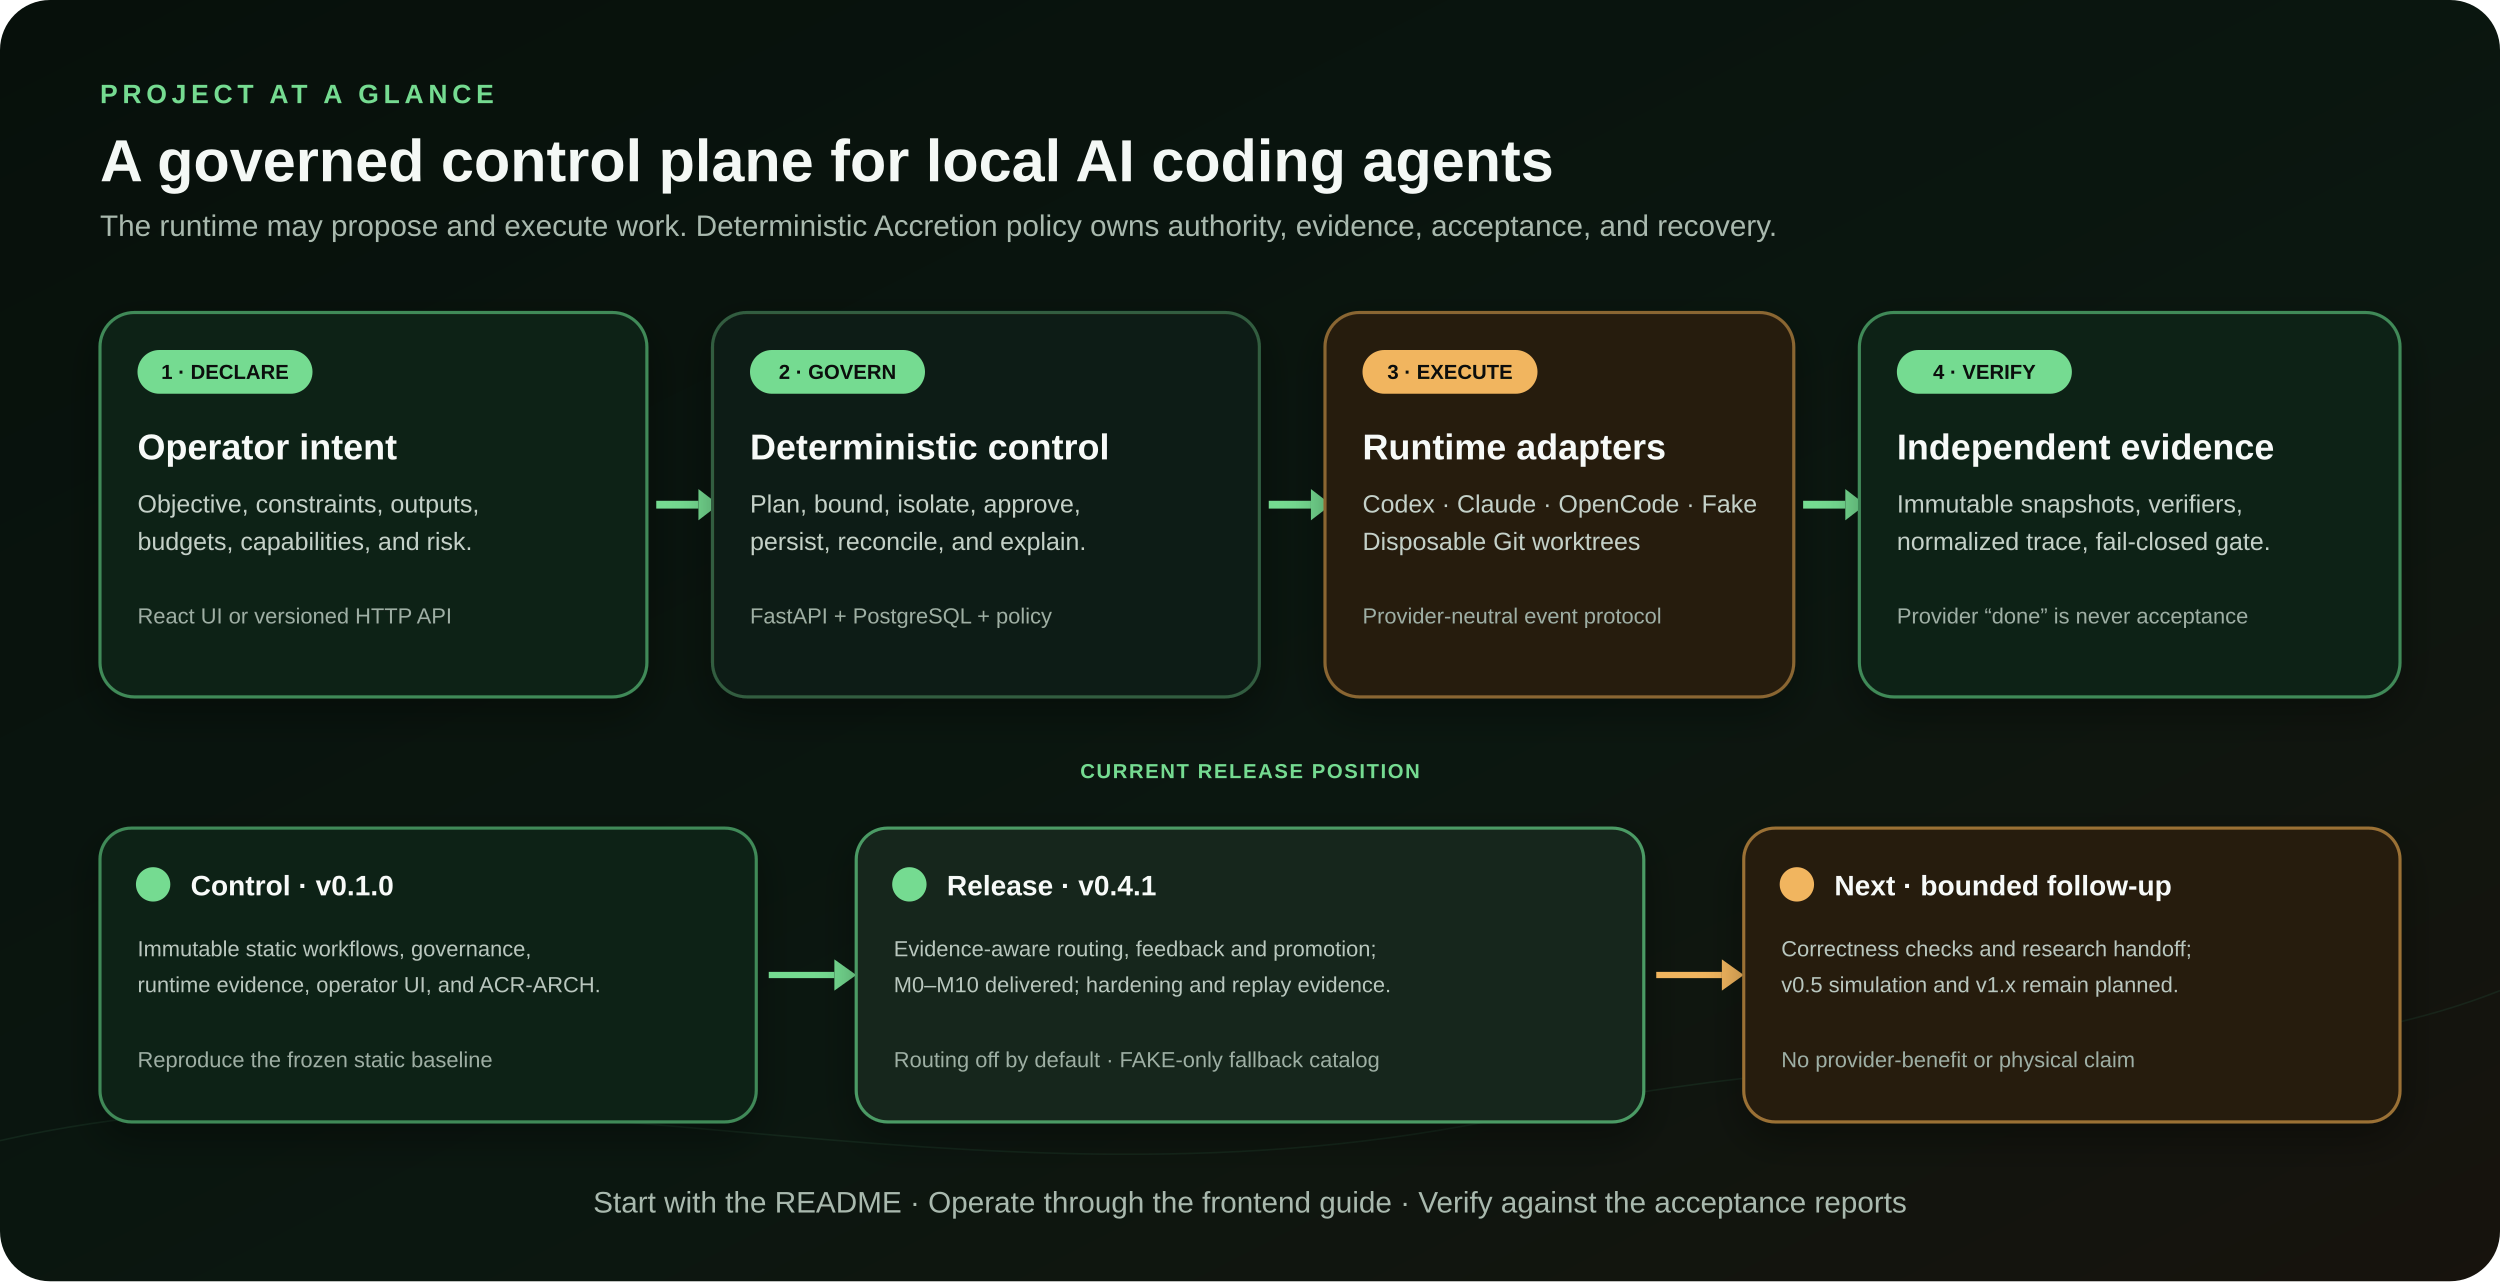
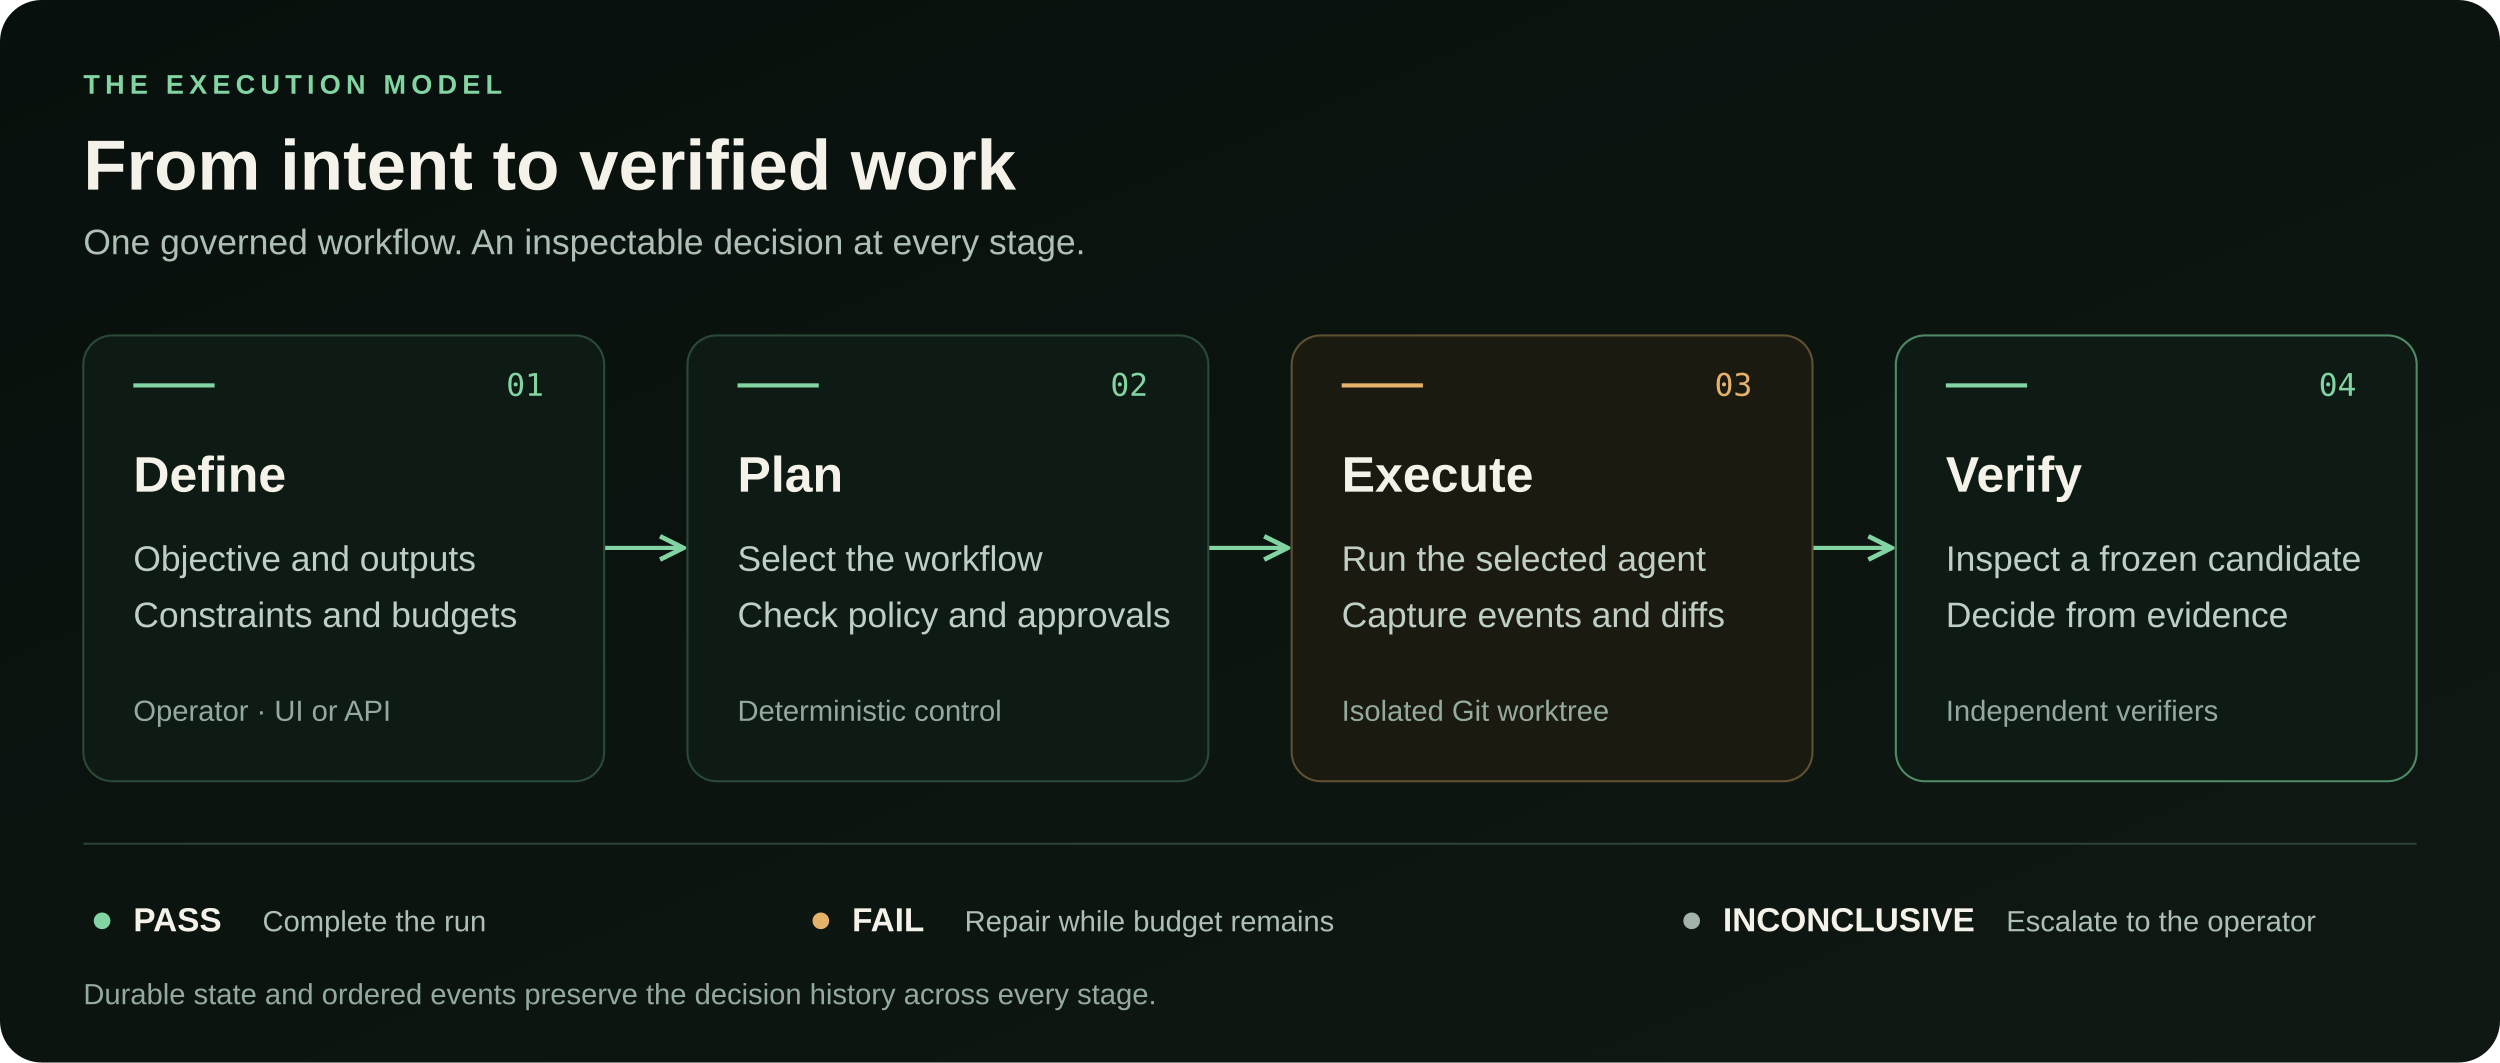
- <svg xmlns="http://www.w3.org/2000/svg" width="1600" height="820" viewBox="0 0 1600 820" role="img" aria-labelledby="title description">
+ <svg xmlns="http://www.w3.org/2000/svg" width="1200" height="510" viewBox="0 0 1200 510" role="img" aria-labelledby="title description">
  <defs>
-     <linearGradient id="bg" x1="0" y1="0" x2="1" y2="1">
-       <stop stop-color="#07100b" />
-       <stop offset=".58" stop-color="#0b1710" />
-       <stop offset="1" stop-color="#17130d" />
+     <linearGradient id="background" x2="1" y2="1">
+       <stop stop-color="#07100c" />
+       <stop offset="1" stop-color="#101813" />
    </linearGradient>
-     <linearGradient id="greenCard" x1="0" y1="0" x2="1" y2="1">
-       <stop stop-color="#153522" />
-       <stop offset="1" stop-color="#0d2116" />
-     </linearGradient>
-     <linearGradient id="amberCard" x1="0" y1="0" x2="1" y2="1">
-       <stop stop-color="#352713" />
-       <stop offset="1" stop-color="#20180e" />
-     </linearGradient>
-     <filter id="shadow" x="-20%" y="-20%" width="140%" height="150%">
-       <feDropShadow dx="0" dy="10" stdDeviation="13" flood-color="#000" flood-opacity=".34" />
-     </filter>
-     <marker id="arrow" viewBox="0 0 10 10" refX="9" refY="5" markerWidth="8" markerHeight="8" orient="auto">
-       <path d="M0 0 10 5 0 10Z" fill="#75db91" />
+     <marker id="arrow" viewBox="0 0 10 10" refX="9" refY="5" markerWidth="7" markerHeight="7" orient="auto">
+       <path d="M1 1 9 5 1 9" fill="none" stroke="#83d4a3" stroke-width="1.6" />
    </marker>
    <style>
-       text{font-family:Arial,Helvetica,sans-serif}.eyebrow{fill:#75db91;font-size:17px;font-weight:700;letter-spacing:3px}.heading{fill:#f4f8f5;font-size:38px;font-weight:700}.subtitle{fill:#a9b9ae;font-size:19px}.card-title{fill:#f7faf8;font-size:23px;font-weight:700}.copy{fill:#c4d1c8;font-size:16px}.small{fill:#9eafa4;font-size:14px}.pill{fill:#07100b;font-size:13px;font-weight:800;text-anchor:middle;dominant-baseline:central}.stage{fill:#f4f8f5;font-size:18px;font-weight:700;text-anchor:middle}.stage-copy{fill:#afbeb5;font-size:14px;text-anchor:middle}.status-title{fill:#f7faf8;font-size:18px;font-weight:700}.status-copy{fill:#b9c7be;font-size:14px}.flow-label{fill:#75db91;font-size:13px;font-weight:700;letter-spacing:1px;text-anchor:middle}
+       text{font-family:Arial,Helvetica,sans-serif}.eyebrow{font-size:13px;font-weight:700;letter-spacing:2.5px;fill:#83d4a3}.heading{font-size:34px;font-weight:700;fill:#f5f2e9}.intro{font-size:17px;fill:#aec0b5}.number{font-size:15px;fill:#83d4a3;font-family:monospace}.label{font-size:24px;font-weight:700;fill:#f5f2e9}.body{font-size:17px;fill:#c0cfc6}.detail{font-size:14px;fill:#94aa9c}.outcome{font-size:16px;font-weight:700;fill:#f5f2e9}.hint{font-size:14px;fill:#aec0b5}
    </style>
  </defs>
-   <rect width="1600" height="820" rx="32" fill="url(#bg)" />
-   <path d="M0 730C310 660 620 790 970 714c278-60 462-14 630-80" fill="none" stroke="#1d3a29" opacity=".45" />
-   <text x="64" y="66" class="eyebrow">PROJECT AT A GLANCE</text>
-   <text x="64" y="116" class="heading">A governed control plane for local AI coding agents</text>
-   <text x="64" y="151" class="subtitle">The runtime may propose and execute work. Deterministic Accretion policy owns authority, evidence, acceptance, and recovery.</text>
-   <g filter="url(#shadow)">
-     <rect x="64" y="200" width="350" height="246" rx="22" fill="#102218" stroke="#3f8a58" stroke-width="2" />
-     <rect x="88" y="224" width="112" height="28" rx="14" fill="#75db91" />
-     <text x="144" y="238" class="pill">1 · DECLARE</text>
-     <text x="88" y="294" class="card-title">Operator intent</text>
-     <text x="88" y="328" class="copy">Objective, constraints, outputs,</text>
-     <text x="88" y="352" class="copy">budgets, capabilities, and risk.</text>
-     <text x="88" y="399" class="small">React UI or versioned HTTP API</text>
+   <rect width="1200" height="510" rx="20" fill="url(#background)" />
+   <text x="40" y="45" class="eyebrow">THE EXECUTION MODEL</text>
+   <text x="40" y="91" class="heading">From intent to verified work</text>
+   <text x="40" y="122" class="intro">One governed workflow. An inspectable decision at every stage.</text>
+   <g fill="none" stroke="#83d4a3" stroke-width="2" marker-end="url(#arrow)">
+     <path d="M290 263H328" />
+     <path d="M580 263H618" />
+     <path d="M870 263H908" />
  </g>
-   <path d="M420 323H447" stroke="#75db91" stroke-width="5" />
-   <path d="M447 313L460 323 447 333Z" fill="#75db91" />
-   <g filter="url(#shadow)">
-     <rect x="456" y="200" width="350" height="246" rx="22" fill="#101d15" stroke="#315d40" stroke-width="2" />
-     <rect x="480" y="224" width="112" height="28" rx="14" fill="#75db91" />
-     <text x="536" y="238" class="pill">2 · GOVERN</text>
-     <text x="480" y="294" class="card-title">Deterministic control</text>
-     <text x="480" y="328" class="copy">Plan, bound, isolate, approve,</text>
-     <text x="480" y="352" class="copy">persist, reconcile, and explain.</text>
-     <text x="480" y="399" class="small">FastAPI + PostgreSQL + policy</text>
+   <g>
+     <rect x="40" y="161" width="250" height="214" rx="14" fill="#0e1b14" stroke="#2b4937" />
+     <path d="M64 185H103" stroke="#83d4a3" stroke-width="2" />
+     <text x="243" y="190" class="number">01</text>
+     <text x="64" y="236" class="label">Define</text>
+     <text x="64" y="274" class="body">Objective and outputs</text>
+     <text x="64" y="301" class="body">Constraints and budgets</text>
+     <text x="64" y="346" class="detail">Operator · UI or API</text>
  </g>
-   <path d="M812 323H839" stroke="#75db91" stroke-width="5" />
-   <path d="M839 313L852 323 839 333Z" fill="#75db91" />
-   <g filter="url(#shadow)">
-     <rect x="848" y="200" width="300" height="246" rx="22" fill="#261c10" stroke="#8a6631" stroke-width="2" />
-     <rect x="872" y="224" width="112" height="28" rx="14" fill="#f1b55e" />
-     <text x="928" y="238" class="pill">3 · EXECUTE</text>
-     <text x="872" y="294" class="card-title">Runtime adapters</text>
-     <text x="872" y="328" class="copy">Codex · Claude · OpenCode · Fake</text>
-     <text x="872" y="352" class="copy">Disposable Git worktrees</text>
-     <text x="872" y="399" class="small">Provider-neutral event protocol</text>
+   <g>
+     <rect x="330" y="161" width="250" height="214" rx="14" fill="#0e1b14" stroke="#2b4937" />
+     <path d="M354 185H393" stroke="#83d4a3" stroke-width="2" />
+     <text x="533" y="190" class="number">02</text>
+     <text x="354" y="236" class="label">Plan</text>
+     <text x="354" y="274" class="body">Select the workflow</text>
+     <text x="354" y="301" class="body">Check policy and approvals</text>
+     <text x="354" y="346" class="detail">Deterministic control</text>
  </g>
-   <path d="M1154 323H1181" stroke="#75db91" stroke-width="5" />
-   <path d="M1181 313L1194 323 1181 333Z" fill="#75db91" />
-   <g filter="url(#shadow)">
-     <rect x="1190" y="200" width="346" height="246" rx="22" fill="#102218" stroke="#3f8a58" stroke-width="2" />
-     <rect x="1214" y="224" width="112" height="28" rx="14" fill="#75db91" />
-     <text x="1270" y="238" class="pill">4 · VERIFY</text>
-     <text x="1214" y="294" class="card-title">Independent evidence</text>
-     <text x="1214" y="328" class="copy">Immutable snapshots, verifiers,</text>
-     <text x="1214" y="352" class="copy">normalized trace, fail-closed gate.</text>
-     <text x="1214" y="399" class="small">Provider “done” is never acceptance</text>
+   <g>
+     <rect x="620" y="161" width="250" height="214" rx="14" fill="#1b1a11" stroke="#605032" />
+     <path d="M644 185H683" stroke="#e6b26a" stroke-width="2" />
+     <text x="823" y="190" class="number" style="fill:#e6b26a">03</text>
+     <text x="644" y="236" class="label">Execute</text>
+     <text x="644" y="274" class="body">Run the selected agent</text>
+     <text x="644" y="301" class="body">Capture events and diffs</text>
+     <text x="644" y="346" class="detail">Isolated Git worktree</text>
  </g>
-   <text x="800" y="498" class="flow-label">CURRENT RELEASE POSITION</text>
-   <g filter="url(#shadow)">
-     <rect x="64" y="530" width="420" height="188" rx="20" fill="#102218" stroke="#3f8a58" stroke-width="2" />
-     <circle cx="98" cy="566" r="11" fill="#75db91" />
-     <text x="122" y="573" class="status-title">Control · v0.1.0</text>
-     <text x="88" y="612" class="status-copy">Immutable static workflows, governance,</text>
-     <text x="88" y="635" class="status-copy">runtime evidence, operator UI, and ACR-ARCH.</text>
-     <text x="88" y="683" class="small">Reproduce the frozen static baseline</text>
+   <g>
+     <rect x="910" y="161" width="250" height="214" rx="14" fill="#0e1b14" stroke="#4f8a66" />
+     <path d="M934 185H973" stroke="#83d4a3" stroke-width="2" />
+     <text x="1113" y="190" class="number">04</text>
+     <text x="934" y="236" class="label">Verify</text>
+     <text x="934" y="274" class="body">Inspect a frozen candidate</text>
+     <text x="934" y="301" class="body">Decide from evidence</text>
+     <text x="934" y="346" class="detail">Independent verifiers</text>
  </g>
-   <path d="M492 624H534" stroke="#75db91" stroke-width="4" />
-   <path d="M534 614L548 624 534 634Z" fill="#75db91" />
-   <g filter="url(#shadow)">
-     <rect x="548" y="530" width="504" height="188" rx="20" fill="#14251a" stroke="#4c9b65" stroke-width="2" />
-     <circle cx="582" cy="566" r="11" fill="#75db91" />
-     <text x="606" y="573" class="status-title">Release · v0.4.1</text>
-     <text x="572" y="612" class="status-copy">Evidence-aware routing, feedback and promotion;</text>
-     <text x="572" y="635" class="status-copy">M0–M10 delivered; hardening and replay evidence.</text>
-     <text x="572" y="683" class="small">Routing off by default · FAKE-only fallback catalog</text>
-   </g>
-   <path d="M1060 624H1102" stroke="#f1b55e" stroke-width="4" />
-   <path d="M1102 614L1116 624 1102 634Z" fill="#f1b55e" />
-   <g filter="url(#shadow)">
-     <rect x="1116" y="530" width="420" height="188" rx="20" fill="#261c10" stroke="#9b7135" stroke-width="2" />
-     <circle cx="1150" cy="566" r="11" fill="#f1b55e" />
-     <text x="1174" y="573" class="status-title">Next · bounded follow-up</text>
-     <text x="1140" y="612" class="status-copy">Correctness checks and research handoff;</text>
-     <text x="1140" y="635" class="status-copy">v0.5 simulation and v1.x remain planned.</text>
-     <text x="1140" y="683" class="small">No provider-benefit or physical claim</text>
-   </g>
-   <text x="800" y="776" class="subtitle" text-anchor="middle">Start with the README · Operate through the frontend guide · Verify against the acceptance reports</text>
+   <path d="M40 405H1160" stroke="#2b4134" />
+   <circle cx="49" cy="442" r="4" fill="#83d4a3" />
+   <text x="64" y="447" class="outcome">PASS</text>
+   <text x="126" y="447" class="hint">Complete the run</text>
+   <circle cx="394" cy="442" r="4" fill="#e6b26a" />
+   <text x="409" y="447" class="outcome">FAIL</text>
+   <text x="463" y="447" class="hint">Repair while budget remains</text>
+   <circle cx="812" cy="442" r="4" fill="#a4b3aa" />
+   <text x="827" y="447" class="outcome">INCONCLUSIVE</text>
+   <text x="963" y="447" class="hint">Escalate to the operator</text>
+   <text x="40" y="482" class="detail">Durable state and ordered events preserve the decision history across every stage.</text>
</svg>
